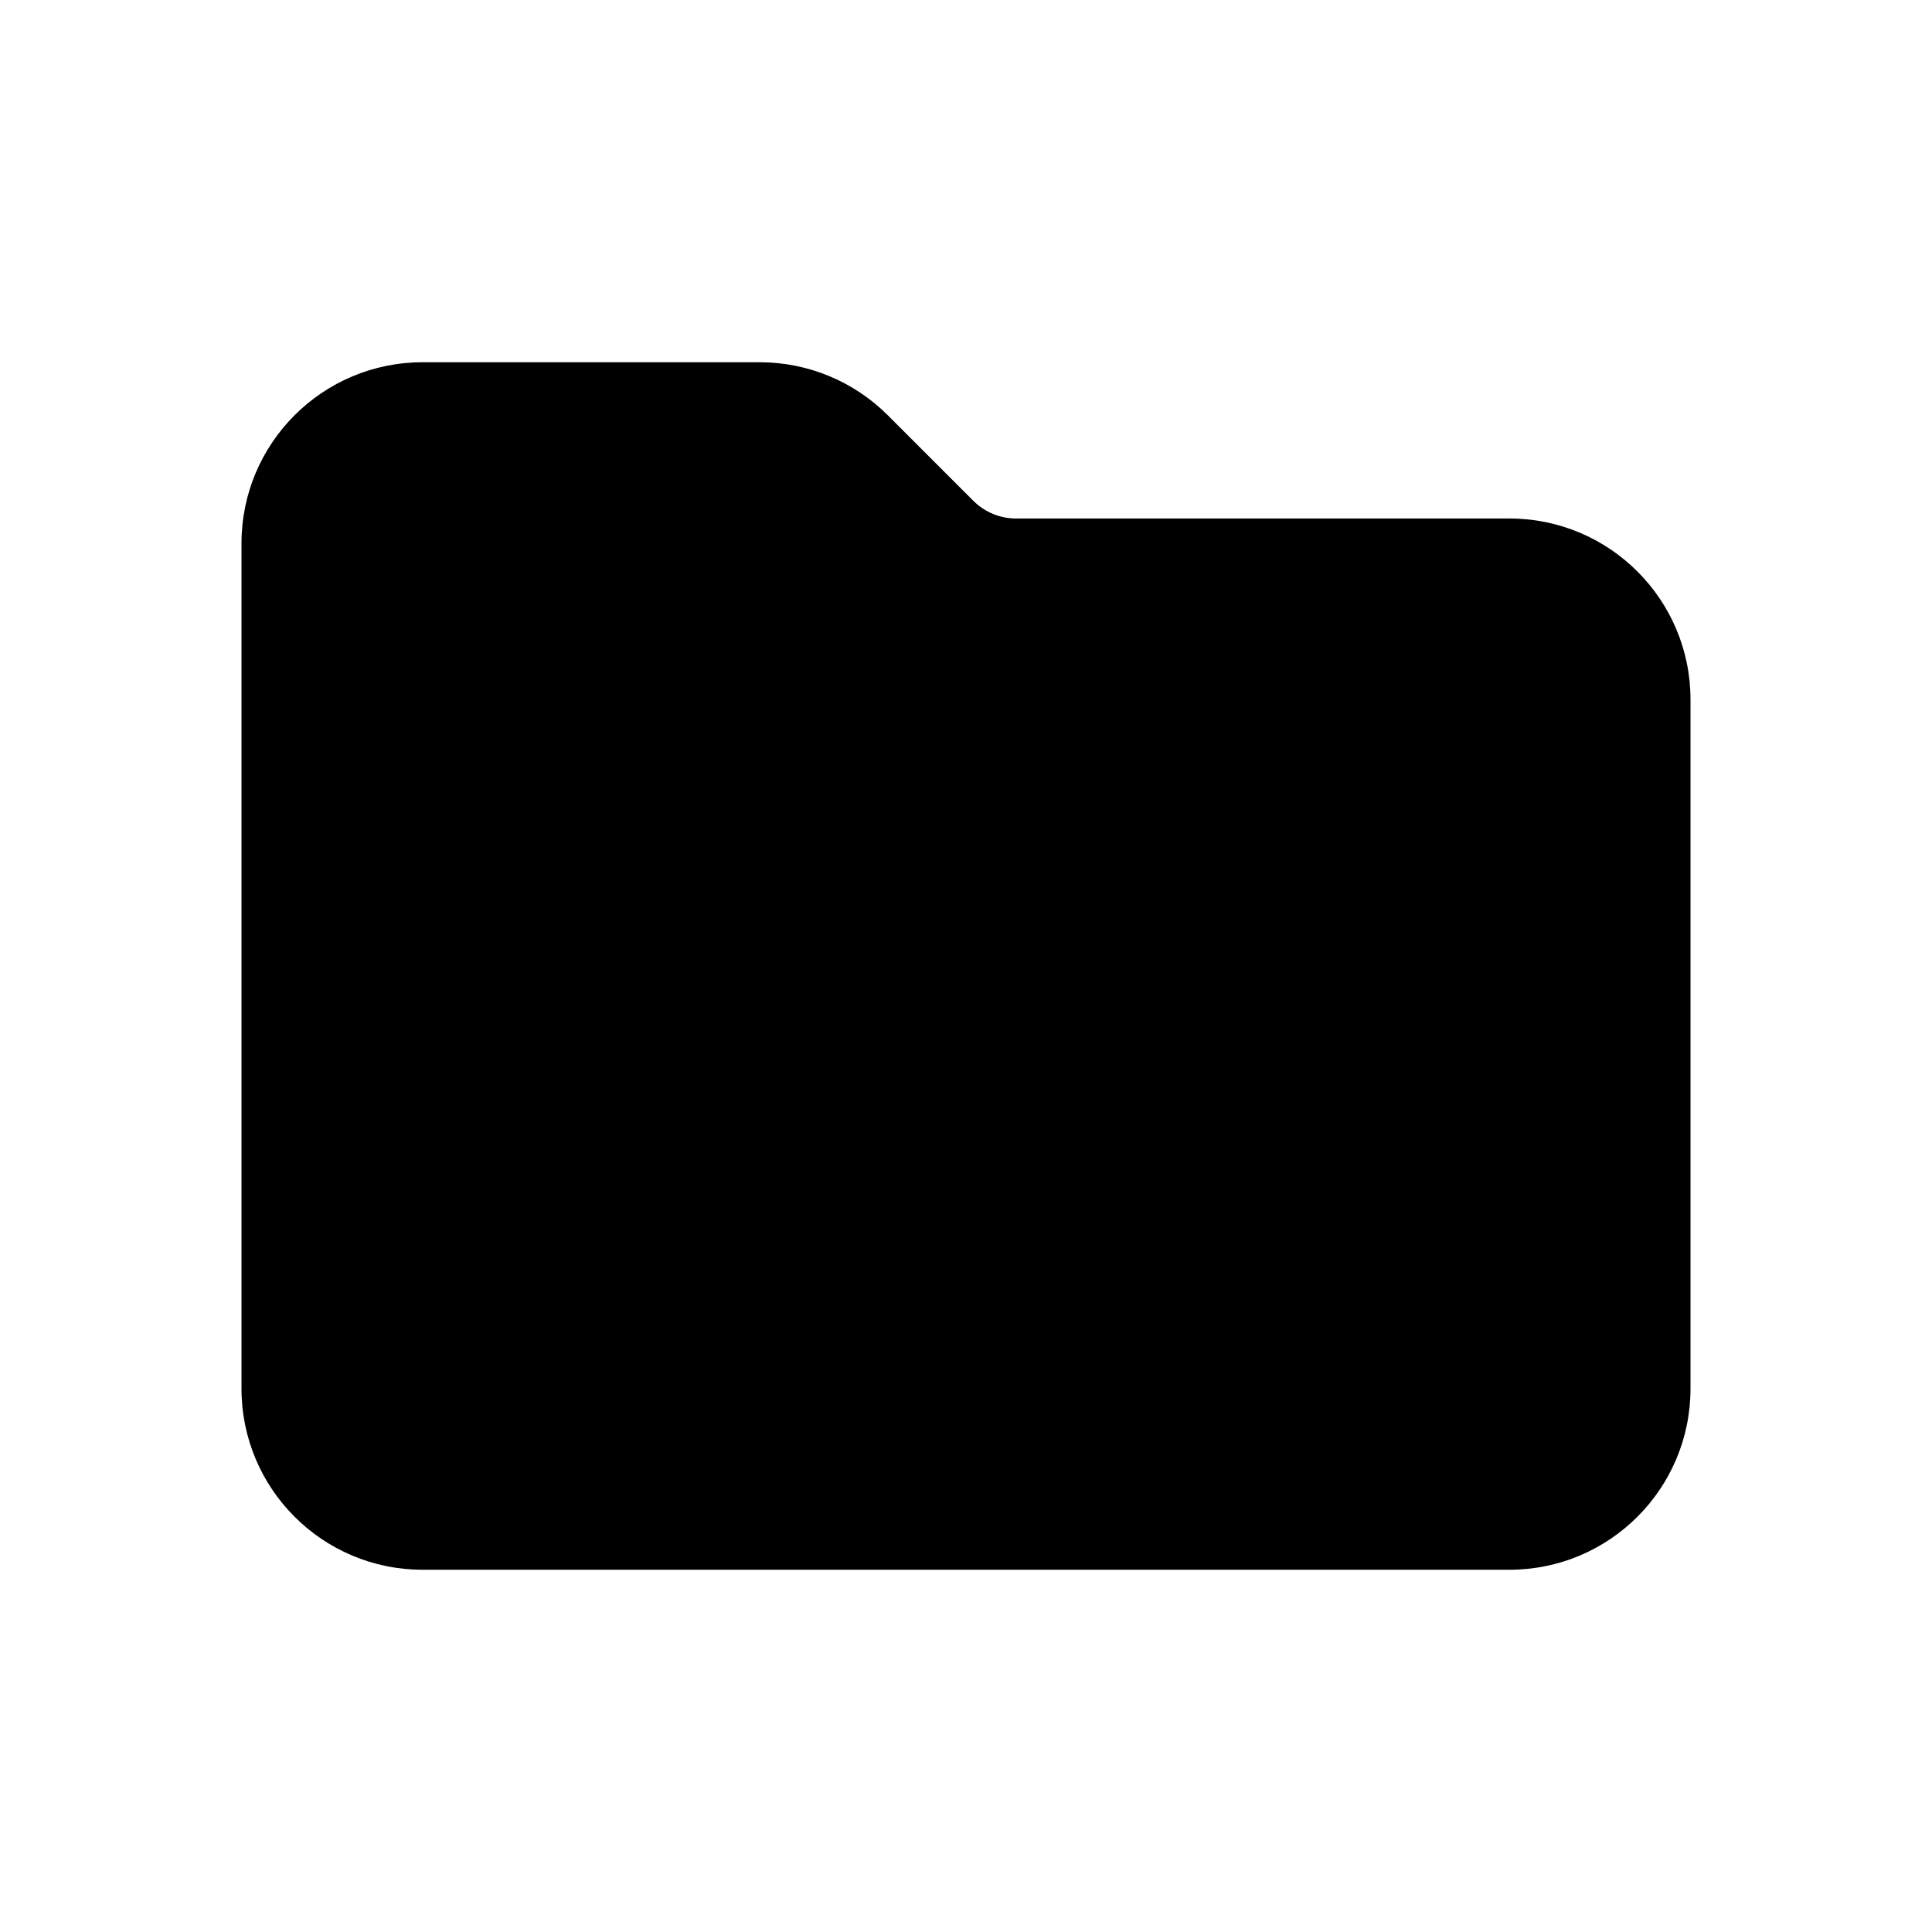
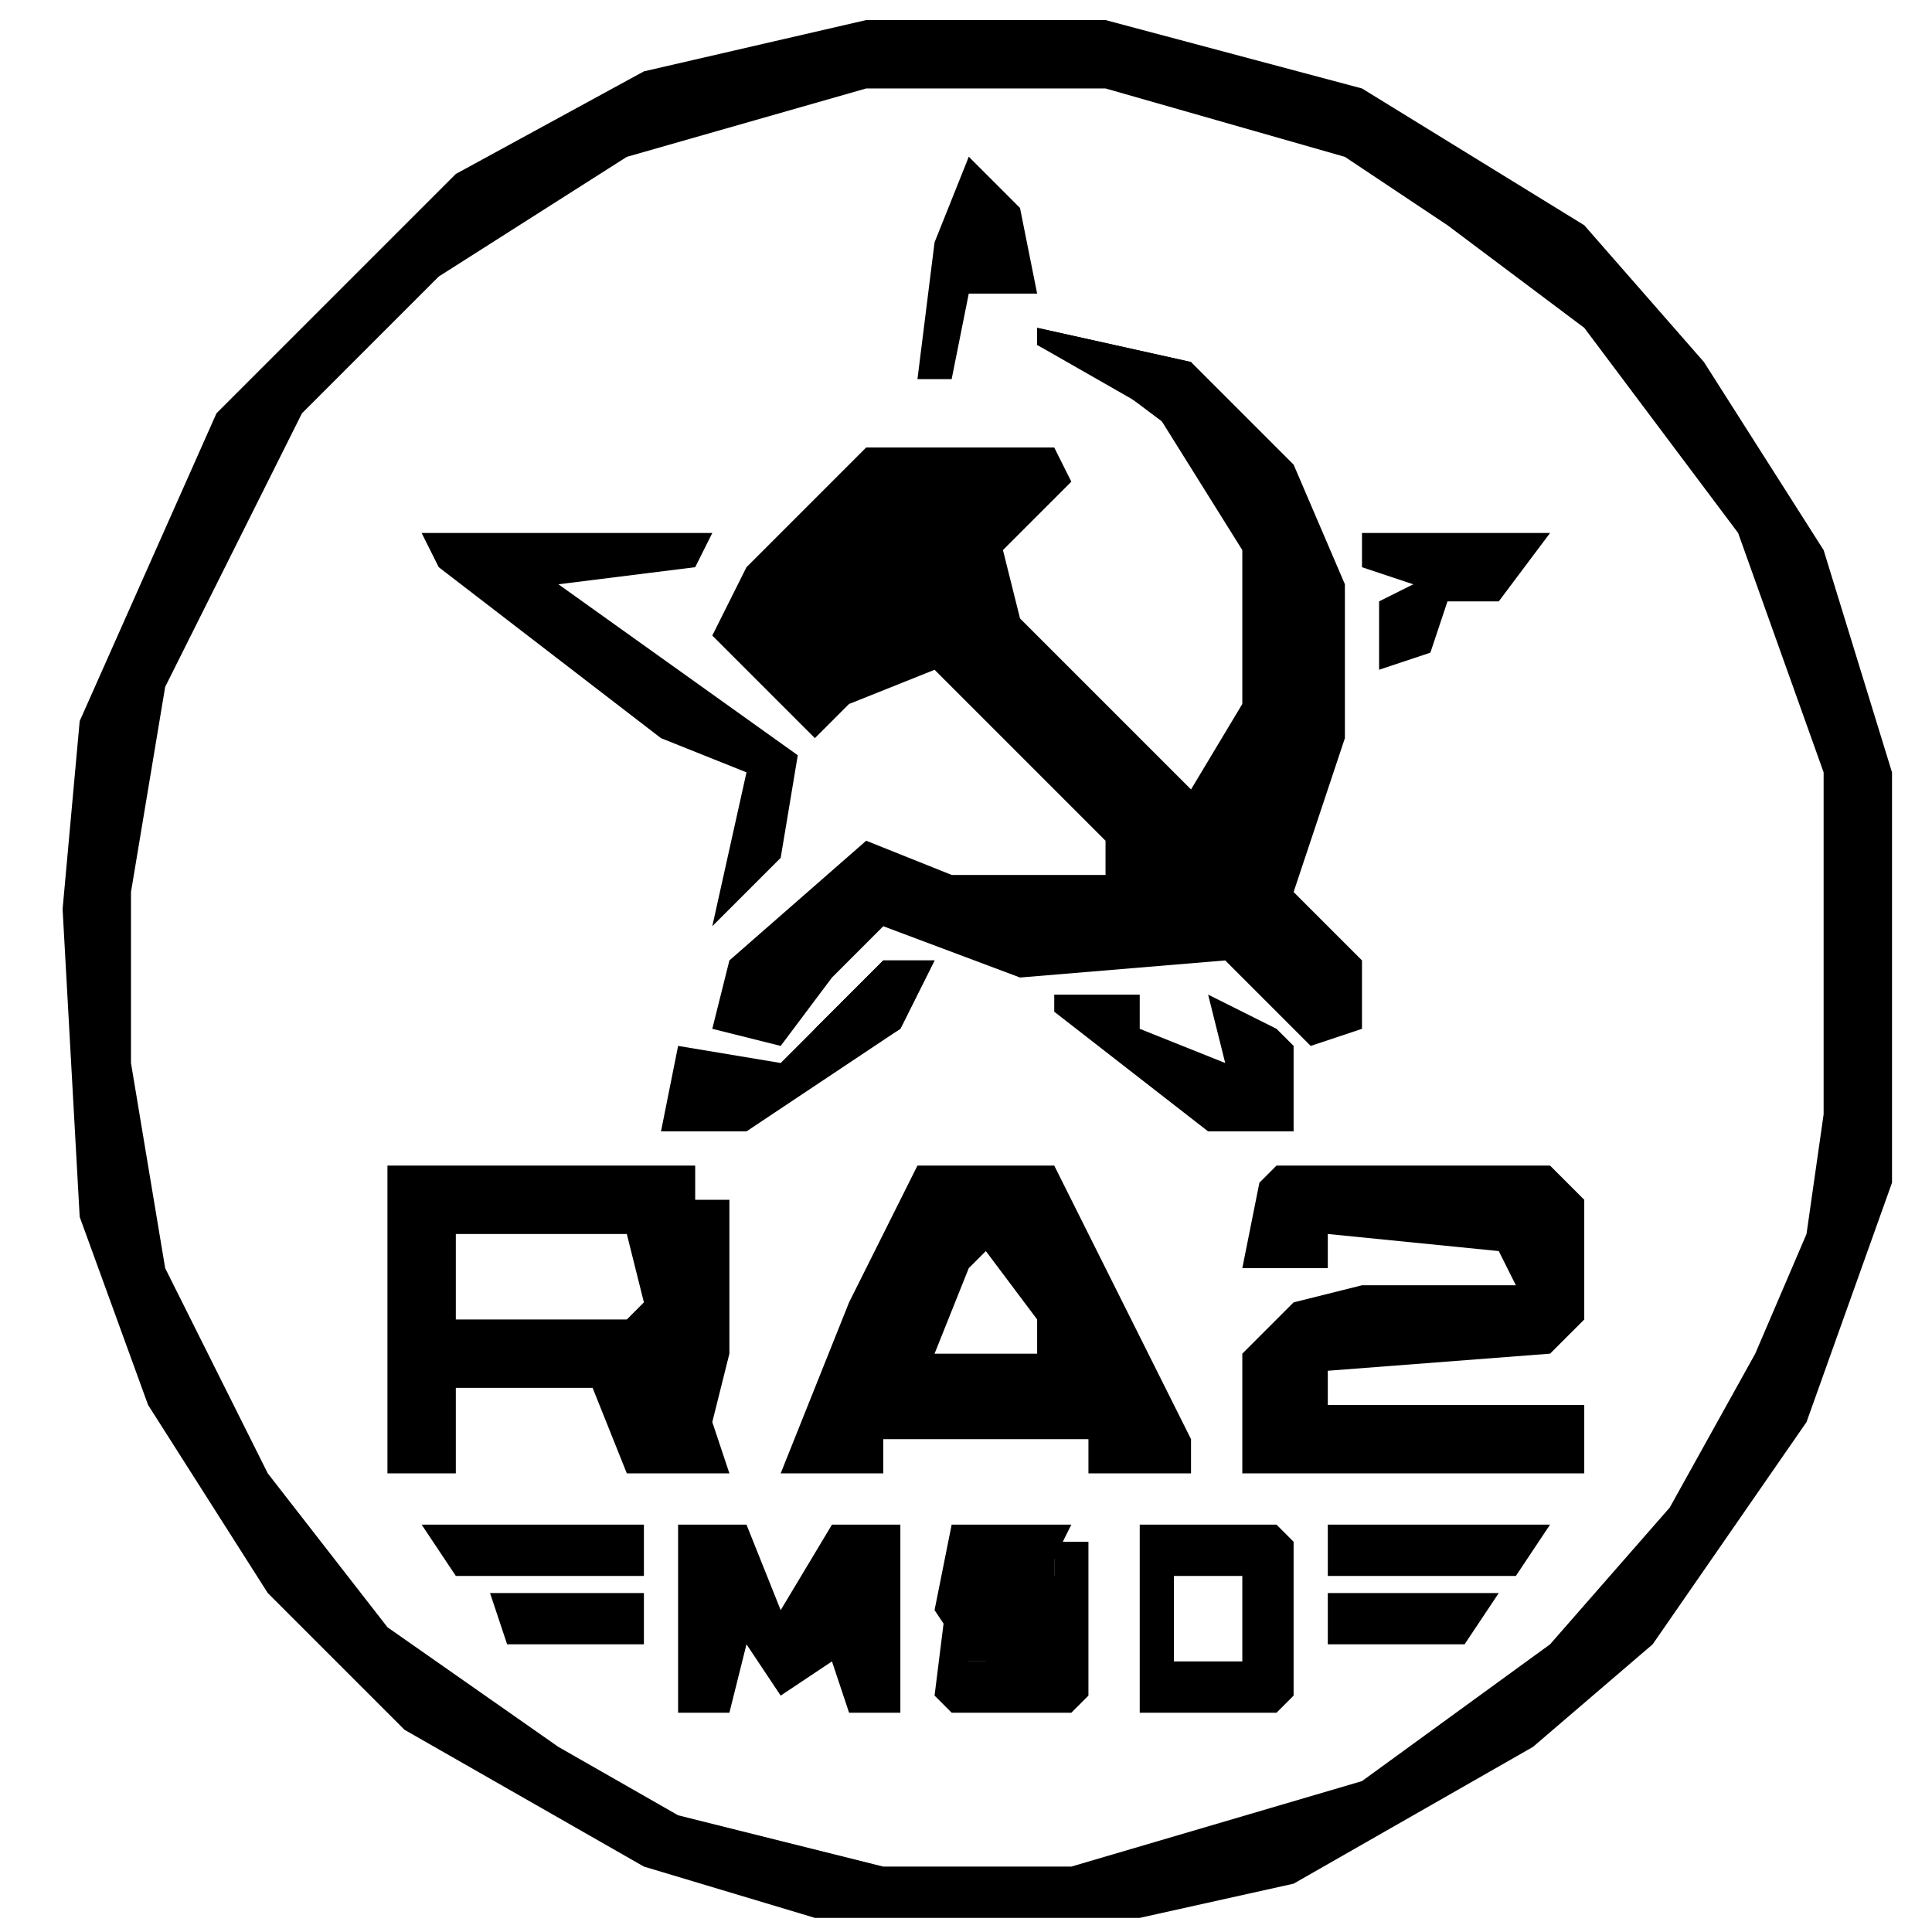
- <svg xmlns="http://www.w3.org/2000/svg" width="24" height="24" viewBox="0 0 24 24" fill="currentColor">
-   <path d="M3 6.75C3 5.507 4.007 4.5 5.25 4.5H9.439C10.035 4.5 10.607 4.737 11.029 5.159L12.091 6.221C12.232 6.362 12.423 6.441 12.621 6.441H18.75C19.993 6.441 21 7.448 21 8.691V17.25C21 18.493 19.993 19.5 18.75 19.5H5.25C4.007 19.5 3 18.493 3 17.25V6.75Z" />
-   <path d="M6.75 9.75H10.5V11.25H6.75V9.75Z" fill="#000000" fill-opacity="0.18" />
-   <path d="M6.75 12.75H11.25V14.25H6.75V12.75Z" fill="#000000" fill-opacity="0.18" />
-   <path d="M16.5 8.25L19.5 10.125V13.875L16.5 15.75L13.5 13.875V10.125L16.5 8.25ZM15 10.959V13.041L16.5 13.978L18 13.041V10.959L16.5 10.022L15 10.959Z" />
+ <svg xmlns="http://www.w3.org/2000/svg" width="128" height="128" viewBox="7 6 113 113" version="1.1" shape-rendering="geometricPrecision">
+   <path fill="currentColor" d="m57.661,7.174l14,0l15,4l13,8l7,8l7,11l4,13l0,24l-5,14l-9,13l-7,6l-7,4l-7,4l-9,2l-19,0l-10,-3l-14,-8l-8,-8l-7,-11l-4,-11l-1,-18l1,-11l8,-18l14,-14l11,-6l13,-3zm0,4l-14,4l-11,7l-8,8l-8,16l-2,12l0,10l2,12l6,12l7,9l10,7l7,4l12,3l11,0l17,-5l11,-8l7,-8l5,-9l3,-7l1,-7l0,-20l-5,-14l-9,-12l-8,-6l-6,-4l-14,-4l-14,0z" />
+   <path fill="currentColor" d="m67.661,25.174l9,2l6,6l3,7l0,9l-3,9l4,4l0,4l-3,1l-5,-5l-12,1l-8,-3l-3,3l-3,4l-4,-1l1,-4l8,-7l5,2l9,0l0,-2l-10,-10l-5,2l-2,2l-6,-6l2,-4l7,-7l11,0l1,2l-4,4l1,4l10,10l3,-5l0,-9l-5,-8l-7,-4l0,-1z" />
+   <path fill="currentColor" fill-rule="evenodd" d="m29.661,74.174l18,0l0,2l2,0l0,9l-1,4l1,3l-6,0l-2,-5l-8,0l0,5l-4,0l0,-18zM33.661,78.174l10,0l1,4l-1,1l-10,0l0,-5z" />
+   <path fill="currentColor" d="m81.661,74.174l16,0l2,2l0,7l-2,2l-13,1l0,2l15,0l0,4l-20,0l0,-7l3,-3l4,-1l9,0l-1,-2l-10,-1l0,2l-5,0l1,-5l1,-1z" />
+   <path fill="currentColor" fill-rule="evenodd" d="m60.661,74.174l8,0l8,16l0,2l-6,0l0,-2l-12,0l0,2l-6,0l4,-10l4,-8zM64.661,79.174l3,4l0,2l-6,0l2,-5l1,-1z" />
+   <path fill="currentColor" d="m31.661,37.174l17,0l-1,2l-8,1l14,10l-1,6l-4,4l2,-9l-5,-2l-13,-10l-1,-2z" />
+   <path fill="currentColor" d="m46.661,95.174l4,0l2,5l3,-5l4,0l0,11l-3,0l-1,-3l-3,2l-2,-3l-1,4l-3,0l0,-11z" />
+   <path fill="currentColor" fill-rule="evenodd" d="m73.661,95.174l8,0l1,1l0,9l-1,1l-8,0l0,-11zM75.661,98.174l4,0l0,5l-4,0l0,-5z" />
+   <path fill="currentColor" d="m68.661,64.174l5,0l0,2l5,2l-1,-4l4,2l1,1l0,5l-5,0l-9,-7l0,-1z" />
+   <path fill="currentColor" fill-rule="evenodd" d="m64.661,96.174l6,0l0,9l-1,1l-7,0l-1,-1l1,-8l1,0l0,6l5,0l0,-6l-4,-1zM64.661,98.174l4,0l0,5l-4,0l0,-5z" />
+   <path fill="currentColor" d="m58.661,62.174l3,0l-2,4l-9,6l-5,0l1,-5l6,1l6,-6z" />
+   <path fill="currentColor" d="m63.661,15.174l3,3l1,5l-4,0l-1,5l-2,0l1,-8l2,-5z" />
+   <path fill="currentColor" d="m62.661,95.174l7,0l-1,2l0,6l-5,0l-2,-3l1,-5z" />
+   <path fill="currentColor" d="m86.661,37.174l11,0l-3,4l-3,0l-1,3l-3,1l0,-4l2,-1l-3,-1l0,-2z" />
+   <path fill="currentColor" d="m84.661,95.174l13,0l-2,3l-11,0l0,-3z" />
+   <path fill="currentColor" d="m31.661,95.174l13,0l0,3l-11,0l-2,-3z" />
+   <path fill="currentColor" d="m84.661,99.174l10,0l-2,3l-8,0l0,-3z" />
+   <path fill="currentColor" d="m35.661,99.174l9,0l0,3l-8,0l-1,-3z" />
+   <path fill="currentColor" d="m58.661,62.174l3,0l-2,4l-5,3l0,-3l4,-4z" />
+   <path fill="currentColor" d="m67.661,25.174l9,2l1,2l-2,2l-4,-3l-4,-2l0,-1z" />
+   <path fill="currentColor" d="m63.661,15.174l3,3l-1,4l-4,0l2,-7z" />
</svg>
